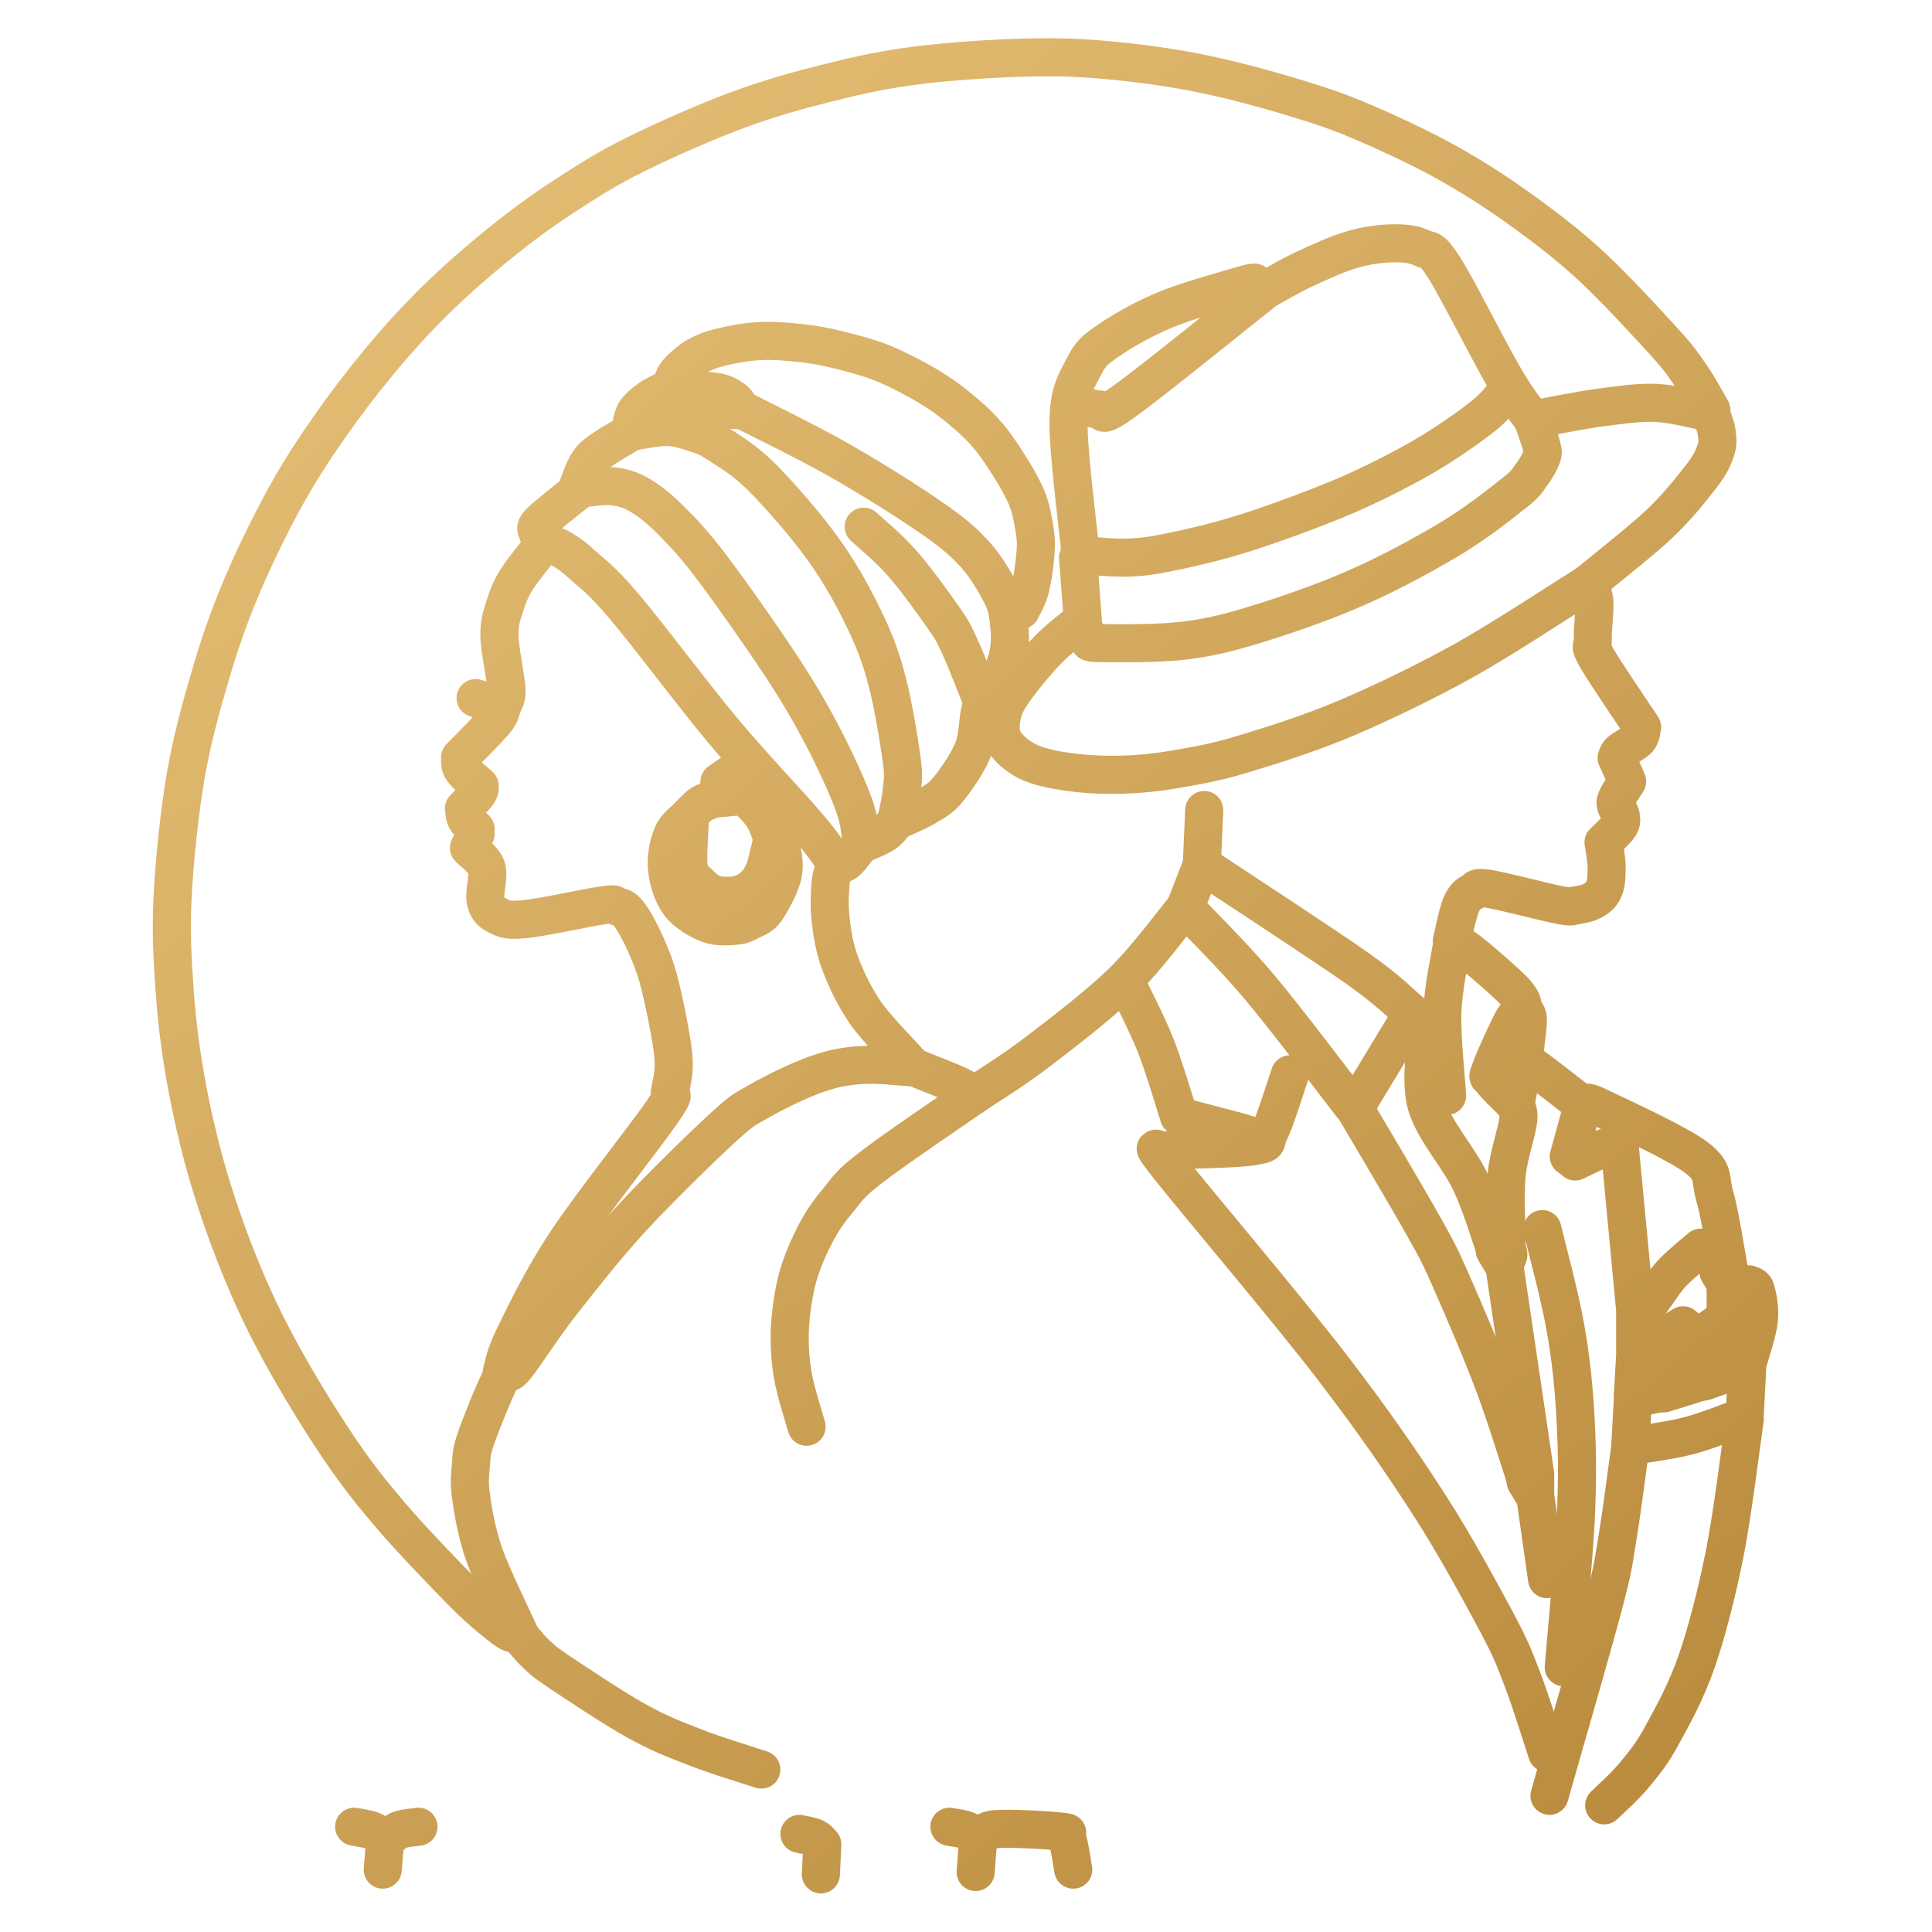
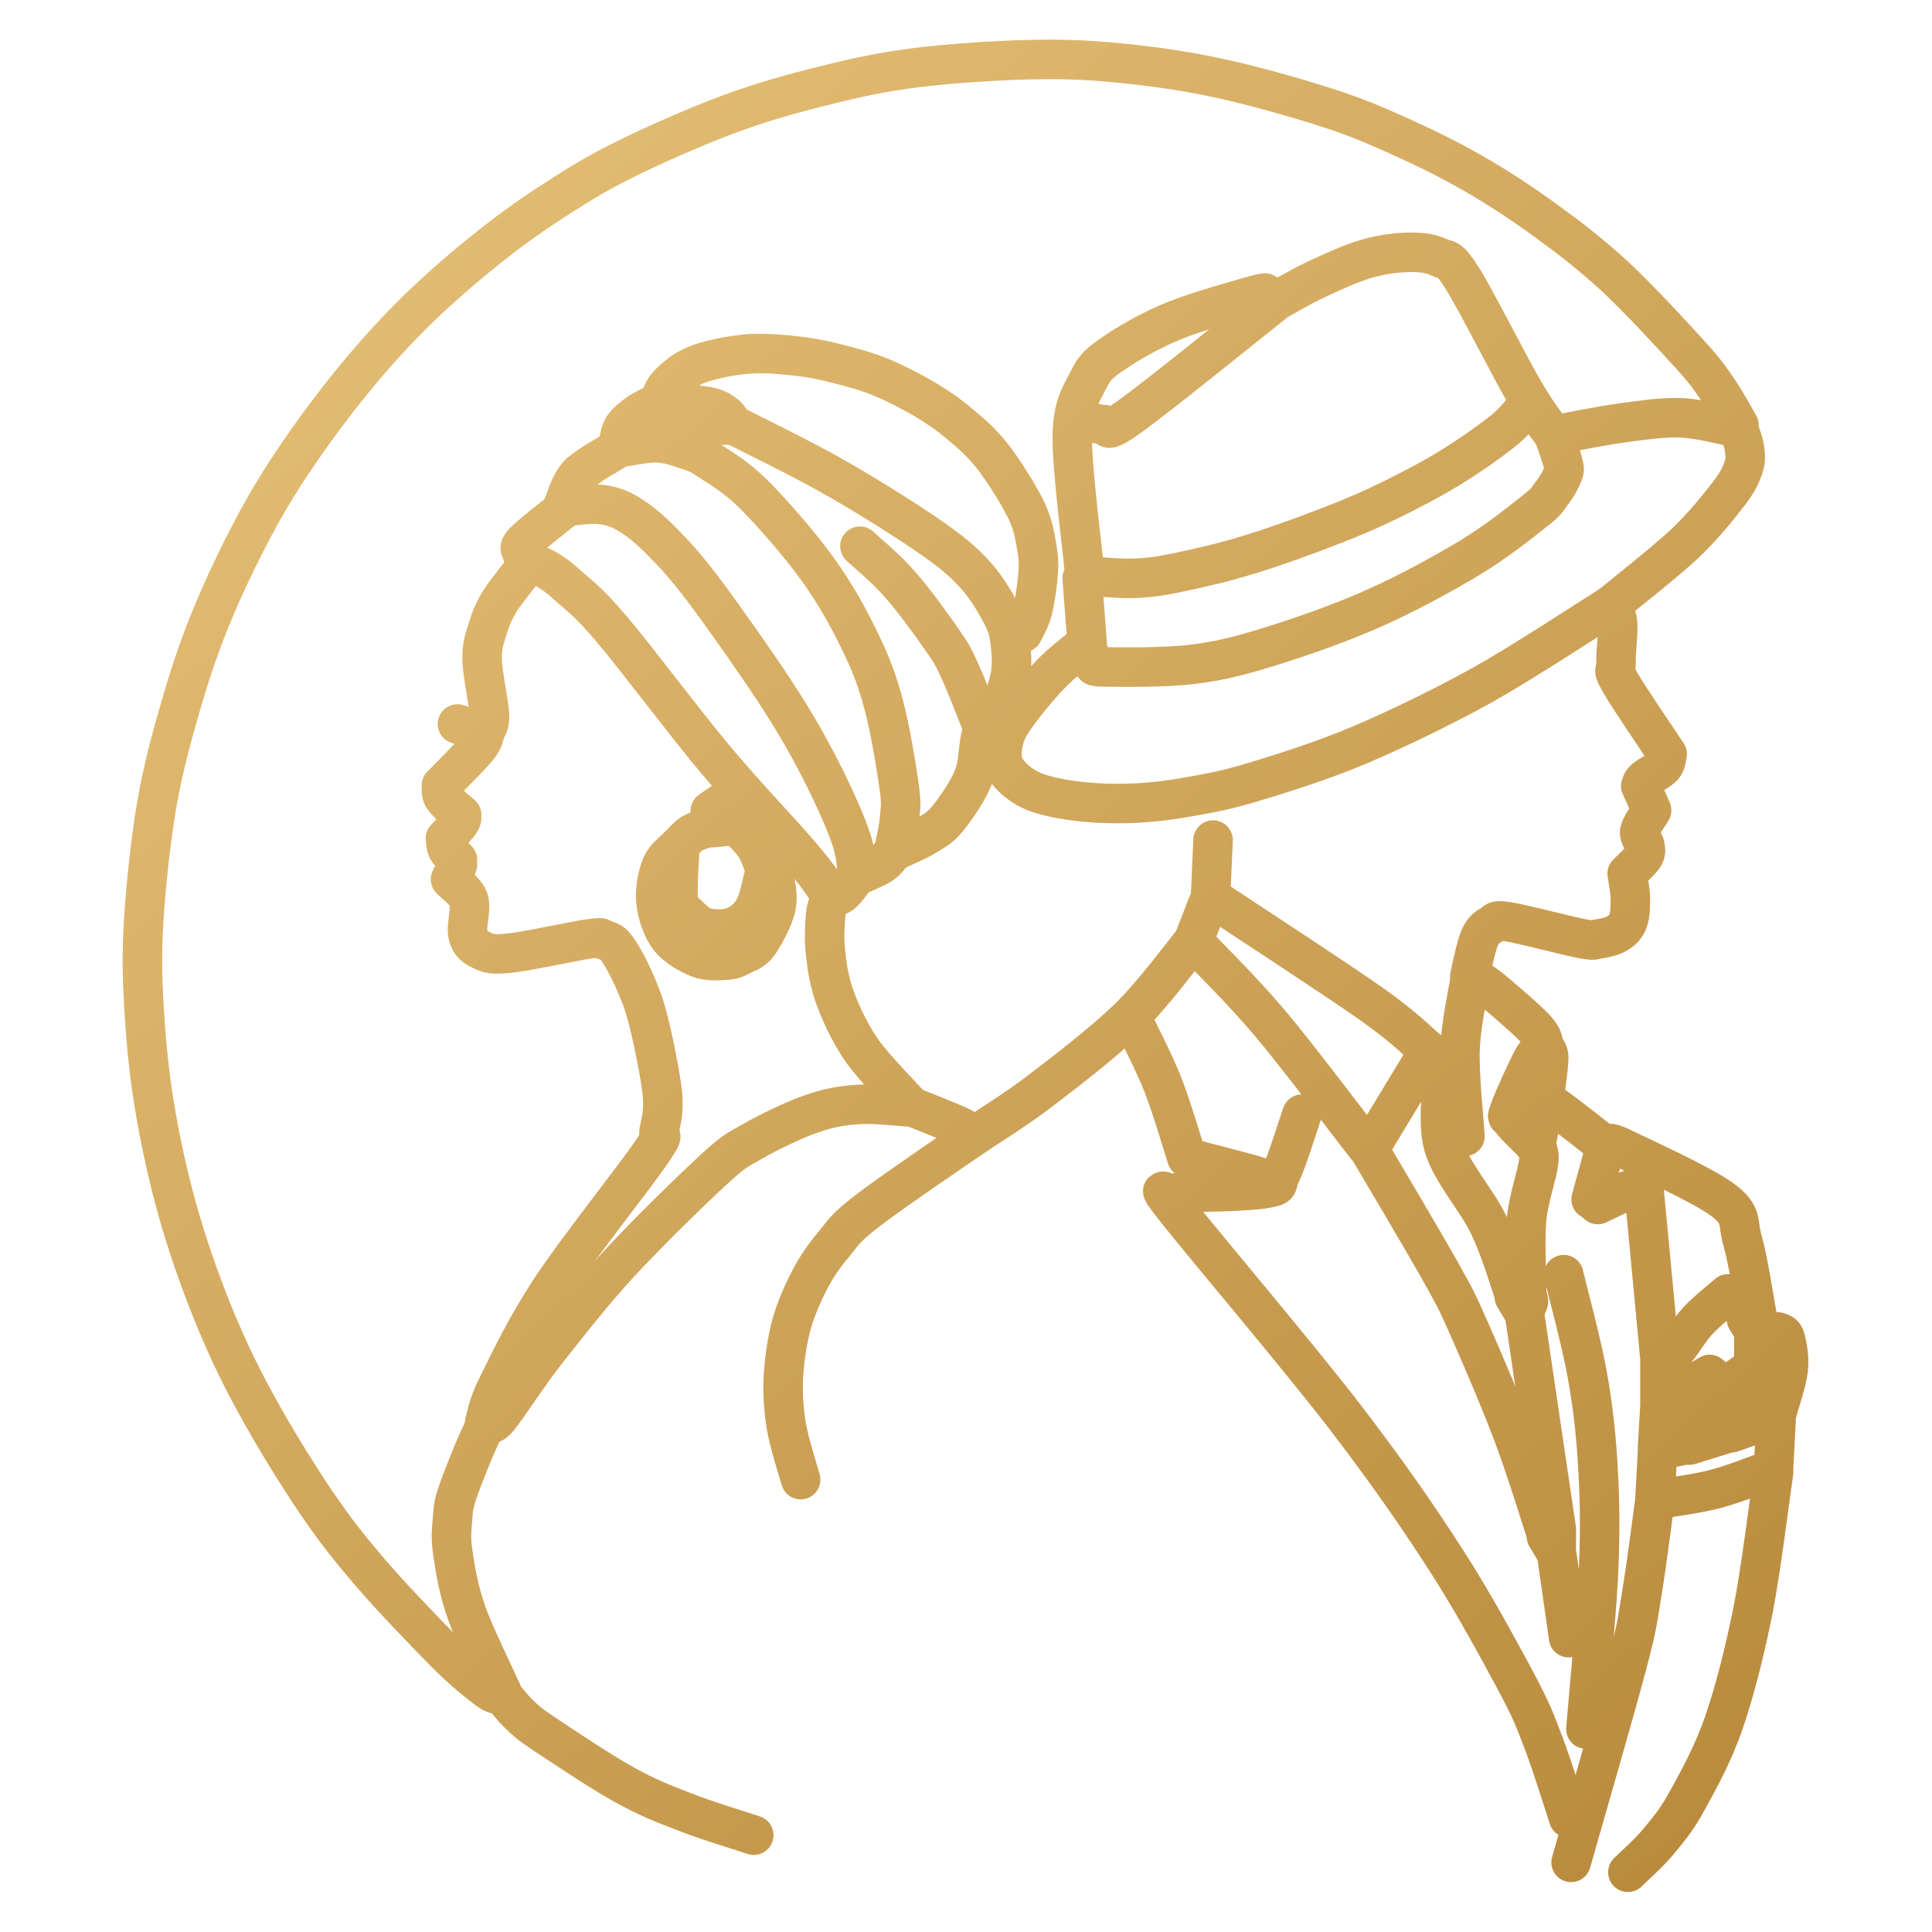
- <svg xmlns="http://www.w3.org/2000/svg" viewBox="84.26 61.81 811.39 811.39" fill="none" role="img" aria-label="LookFinesse">
+ <svg xmlns="http://www.w3.org/2000/svg" viewBox="98.76 61.81 782.39 782.39" fill="none" role="img" aria-label="LookFinesse">
  <defs>
-     <linearGradient id="oa-gold" x1="157.0" y1="86.0" x2="822.9" y2="849.0" gradientUnits="userSpaceOnUse">
+     <linearGradient id="oa-gold" x1="157.0" y1="86.0" x2="822.9" y2="820.0" gradientUnits="userSpaceOnUse">
      <stop offset="0%" stop-color="#E8C37A" />
      <stop offset="100%" stop-color="#B8893B" />
    </linearGradient>
  </defs>
  <g transform="translate(0 0)" fill="none" stroke="url(#oa-gold)" stroke-width="16" stroke-linecap="round" stroke-linejoin="round">
    <g id="woman">
-       <path data-group="woman" d="M 260.0 829.0 C 258.7 829.2 254.3 829.5 252.1 830.3 C 250.0 831.1 247.9 833.4 247.0 834.0" />
      <path data-group="woman" d="M 408.0 417.0 C 407.5 418.8 406.3 424.9 405.1 427.8 C 403.8 430.7 402.5 432.6 400.6 434.2 C 398.7 435.9 396.3 437.2 393.6 437.7 C 390.9 438.2 387.0 438.2 384.4 437.4 C 381.8 436.6 379.7 434.7 377.9 432.9 C 376.1 431.0 374.2 430.8 373.5 426.3 C 372.9 421.8 373.9 409.4 374.0 406.0" />
      <path data-group="woman" d="M 365.0 225.0 C 363.7 225.7 359.5 227.6 357.2 229.2 C 354.8 230.9 352.5 232.8 351.1 234.9 C 349.8 237.0 349.4 240.8 349.0 242.0" />
      <path data-group="woman" d="M 313.0 290.0 C 314.1 290.3 316.8 290.5 319.4 292.0 C 322.0 293.5 324.1 294.7 328.6 298.8 C 333.1 302.9 336.5 304.8 346.4 316.5 C 356.3 328.1 375.2 353.5 388.0 368.8 C 400.8 384.1 415.3 399.1 423.1 408.3 C 431.0 417.5 433.0 421.4 435.0 424.0" />
      <path data-group="woman" d="M 385.0 397.0 C 384.0 397.4 380.7 398.3 378.8 399.5 C 377.0 400.7 374.8 403.3 374.0 404.0" />
      <path data-group="woman" d="M 295.0 359.0 C 294.5 360.0 294.9 361.4 291.9 364.9 C 289.0 368.4 279.9 377.4 277.5 379.9 C 277.6 380.8 277.1 383.2 278.5 385.1 C 279.9 387.1 284.5 390.7 285.7 391.8 C 285.6 392.3 286.1 393.2 285.0 394.8 C 283.9 396.4 280.1 400.3 279.1 401.4 C 279.3 402.1 279.2 404.3 280.0 405.8 C 280.8 407.2 283.3 409.3 284.0 410.0" />
      <path data-group="woman" d="M 386.0 396.0 C 386.1 395.0 386.4 391.2 386.4 390.2 C 387.2 389.7 390.2 387.5 391.0 387.0" />
      <path data-group="woman" d="M 397.0 396.0 C 398.0 395.3 402.0 392.7 403.0 392.0" />
      <path data-group="woman" d="M 397.0 396.0 C 395.3 396.2 388.7 396.8 387.0 397.0" />
      <path data-group="woman" d="M 397.0 396.0 C 398.3 397.5 402.8 401.6 404.8 404.8 C 406.8 407.9 408.3 413.3 409.0 415.0" />
      <path data-group="woman" d="M 395.0 233.0 C 394.5 232.4 393.9 230.6 392.2 229.5 C 390.6 228.4 389.3 227.2 385.1 226.4 C 380.9 225.7 370.0 225.2 367.0 225.0" />
-       <path data-group="woman" d="M 429.0 849.0 C 429.1 846.9 429.5 838.5 429.6 836.4 C 429.1 835.9 428.0 834.3 426.4 833.6 C 424.8 832.8 421.1 832.3 420.0 832.0" />
      <path data-group="woman" d="M 348.0 244.0 C 345.5 245.7 336.5 250.4 333.0 254.0 C 329.5 257.7 328.0 264.0 327.0 266.0" />
-       <path data-group="woman" d="M 233.0 829.0 C 234.3 829.3 238.7 829.8 240.7 830.7 C 242.7 831.5 244.3 833.4 245.0 834.0" />
      <path data-group="woman" d="M 436.0 425.0 C 436.7 424.7 438.4 424.9 440.0 423.4 C 441.7 421.9 445.0 417.2 446.0 416.0" />
      <path data-group="woman" d="M 295.0 358.0 C 295.3 356.9 297.1 356.5 297.0 351.6 C 296.8 346.8 294.1 334.7 294.0 328.9 C 293.9 323.0 295.0 320.5 296.2 316.6 C 297.4 312.7 298.5 309.7 301.1 305.4 C 303.7 301.2 310.2 293.4 312.0 291.0" />
      <path data-group="woman" d="M 447.0 416.0 C 448.5 415.3 453.6 413.3 456.0 411.6 C 458.3 410.0 460.2 406.9 461.0 406.0" />
      <path data-group="woman" d="M 328.0 267.0 C 330.3 266.8 337.7 265.5 342.0 266.1 C 346.2 266.6 349.4 267.6 353.5 270.1 C 357.6 272.6 361.7 275.9 366.8 281.1 C 372.0 286.3 376.7 291.4 384.2 301.4 C 391.8 311.5 404.7 329.9 412.3 341.4 C 419.8 352.9 424.3 360.6 429.4 370.3 C 434.5 380.0 440.1 392.1 442.8 399.6 C 445.6 407.0 445.5 412.4 446.0 415.0" />
      <path data-group="woman" d="M 350.0 243.0 C 352.5 242.7 360.3 241.0 364.7 241.1 C 369.2 241.3 373.3 242.7 376.8 243.9 C 380.3 245.1 381.2 245.2 385.8 248.2 C 390.3 251.2 396.7 254.7 404.1 262.1 C 411.4 269.4 422.7 282.3 429.8 292.2 C 436.9 302.0 442.4 312.0 446.8 321.1 C 451.3 330.3 454.0 337.2 456.6 347.1 C 459.3 357.0 461.8 372.7 462.9 380.5 C 464.0 388.2 463.3 389.5 463.0 393.6 C 462.7 397.7 461.3 403.1 461.0 405.0" />
-       <path data-group="woman" d="M 246.0 835.0 C 245.8 837.0 245.2 845.0 245.0 847.0" />
      <path data-group="woman" d="M 497.0 357.0 C 495.4 353.1 490.2 339.4 487.4 333.4 C 484.6 327.3 484.3 326.7 480.2 320.8 C 476.1 314.9 468.4 304.2 462.8 298.0 C 457.3 291.7 449.6 285.5 447.0 283.0" />
      <path data-group="woman" d="M 366.0 224.0 C 366.5 223.0 367.1 220.1 369.0 218.0 C 370.8 215.9 374.0 213.2 377.0 211.4 C 380.1 209.7 382.9 208.6 387.4 207.5 C 392.0 206.4 398.4 205.2 404.4 205.0 C 410.3 204.8 417.4 205.5 423.1 206.2 C 428.8 206.9 433.2 207.9 438.6 209.3 C 444.0 210.7 449.8 212.2 455.6 214.6 C 461.4 217.0 468.1 220.5 473.4 223.6 C 478.7 226.8 482.8 229.6 487.4 233.5 C 492.0 237.3 496.4 241.1 501.0 247.0 C 505.5 252.9 511.6 262.6 514.6 268.9 C 517.6 275.3 518.1 280.7 518.9 285.2 C 519.6 289.7 519.3 291.9 519.0 295.9 C 518.6 300.0 517.8 305.7 516.8 309.4 C 515.8 313.1 513.6 316.6 513.0 318.0" />
      <path data-group="woman" d="M 373.0 405.0 C 371.9 406.3 368.0 408.9 366.6 412.5 C 365.1 416.2 363.8 422.1 364.4 426.9 C 364.9 431.8 366.8 437.7 369.7 441.5 C 372.6 445.3 377.9 448.3 381.8 449.8 C 385.7 451.3 390.2 450.8 393.1 450.6 C 396.0 450.4 397.3 449.6 399.4 448.5 C 401.6 447.4 403.7 447.0 405.9 444.0 C 408.1 440.9 411.7 434.1 412.8 430.0 C 413.9 426.0 413.2 421.8 412.7 419.4 C 412.2 417.1 410.5 416.6 410.0 416.0" />
      <path data-group="woman" d="M 361.0 236.0 C 362.5 235.7 364.1 234.3 369.8 234.0 C 375.4 233.7 390.8 234.0 395.0 234.0" />
      <path data-group="woman" d="M 294.0 358.0 C 292.3 357.5 285.7 355.5 284.0 355.0" />
      <path data-group="woman" d="M 295.0 638.0 C 295.9 635.4 296.0 631.4 300.6 622.3 C 305.1 613.2 311.9 598.8 322.2 583.3 C 332.5 567.7 354.9 539.6 362.2 529.0 C 369.4 518.4 364.9 523.8 365.7 519.7 C 366.5 515.6 367.7 512.1 367.0 504.6 C 366.2 497.1 363.2 482.4 361.2 474.6 C 359.2 466.8 357.3 462.8 355.2 457.9 C 353.0 453.0 350.1 447.8 348.1 445.3 C 346.1 442.7 345.1 443.0 343.3 442.5 C 341.6 441.9 344.1 441.1 337.5 442.0 C 331.0 442.9 311.4 447.3 304.0 447.9 C 296.5 448.6 295.5 447.4 292.8 446.1 C 290.2 444.8 288.9 443.3 288.2 440.0 C 287.5 436.7 289.7 430.0 288.6 426.3 C 287.4 422.6 282.4 419.3 281.2 417.9 C 281.7 417.0 283.5 413.0 284.0 412.0" />
      <path data-group="woman" d="M 404.0 805.0 C 399.3 803.4 384.3 798.9 375.6 795.4 C 366.8 792.0 360.8 789.7 351.3 784.4 C 341.9 779.2 326.1 768.6 319.0 763.9 C 312.0 759.2 311.9 758.7 309.1 756.1 C 306.2 753.4 303.2 749.3 302.0 748.0" />
      <path data-group="woman" d="M 327.0 268.0 C 324.3 270.2 313.8 278.3 311.0 281.2 C 308.2 284.1 310.0 284.3 310.1 285.6 C 310.3 286.8 311.7 288.4 312.0 289.0" />
      <path data-group="woman" d="M 462.0 406.0 C 463.8 405.1 469.6 402.7 473.0 400.7 C 476.3 398.6 478.8 397.7 482.1 393.8 C 485.4 389.8 490.6 382.5 492.9 376.7 C 495.3 370.9 494.8 363.0 496.3 358.9 C 497.7 354.8 499.8 355.8 501.7 352.1 C 503.6 348.4 506.7 341.6 507.7 336.6 C 508.8 331.7 508.4 326.5 507.9 322.4 C 507.4 318.2 507.1 316.1 504.9 311.6 C 502.6 307.2 499.1 300.8 494.5 295.5 C 489.8 290.3 486.3 286.9 476.8 280.2 C 467.4 273.6 451.3 263.4 437.8 255.7 C 424.3 247.9 403.0 237.6 396.0 234.0" />
      <path data-group="woman" d="M 302.0 747.0 C 299.6 741.6 290.9 724.0 287.6 714.6 C 284.3 705.1 283.0 696.7 282.1 690.4 C 281.2 684.2 281.7 681.3 282.0 677.3 C 282.4 673.2 282.0 672.3 284.1 666.1 C 286.2 660.0 291.9 645.6 294.7 640.5 C 297.5 635.5 296.5 641.1 300.8 635.8 C 305.0 630.6 311.9 619.5 320.1 609.0 C 328.3 598.6 338.5 585.5 349.7 573.3 C 361.0 561.1 378.6 543.9 387.5 535.7 C 396.5 527.5 396.6 528.0 403.2 524.2 C 409.8 520.4 420.1 515.4 427.3 512.9 C 434.4 510.4 439.7 509.5 446.1 509.1 C 452.6 508.6 462.7 509.8 466.0 510.0" />
    </g>
    <g id="gentleman">
      <path data-group="gentleman" d="M 770.0 648.0 C 770.2 645.2 770.8 633.8 771.0 631.0" />
      <path data-group="gentleman" d="M 725.0 487.0 C 725.2 487.7 726.1 487.9 725.9 491.4 C 725.7 494.9 724.3 505.2 724.0 508.0" />
-       <path data-group="gentleman" d="M 535.0 847.0 C 534.6 844.8 533.4 836.3 532.4 833.7 C 531.5 831.0 534.5 831.6 529.4 831.0 C 524.4 830.4 507.9 829.5 502.3 830.0 C 496.7 830.5 497.0 833.3 496.0 834.0" />
      <path data-group="gentleman" d="M 557.0 474.0 C 559.1 478.5 566.0 491.7 569.7 501.1 C 573.4 510.6 577.8 525.7 579.4 530.6 C 584.2 531.9 602.8 536.5 608.3 538.3 C 613.7 540.0 611.4 540.5 612.0 541.0" />
      <path data-group="gentleman" d="M 717.0 584.0 C 717.0 579.2 716.2 563.9 717.0 555.2 C 717.9 546.6 721.4 537.1 721.9 532.0 C 722.4 527.0 720.3 526.2 720.0 525.0" />
      <path data-group="gentleman" d="M 770.0 650.0 C 769.8 653.0 769.2 665.0 769.0 668.0" />
      <path data-group="gentleman" d="M 809.0 604.0 C 809.0 605.8 809.0 613.2 809.0 615.0" />
      <path data-group="gentleman" d="M 717.0 586.0 C 717.1 586.5 717.9 588.1 717.7 589.1 C 717.5 590.1 716.3 591.5 716.0 592.0" />
      <path data-group="gentleman" d="M 735.0 816.0 C 738.7 802.8 752.7 754.7 757.5 736.5 C 762.3 718.3 761.8 717.9 763.7 706.7 C 765.6 695.4 768.1 675.3 769.0 669.0" />
-       <path data-group="gentleman" d="M 495.0 834.0 C 494.2 833.4 492.4 831.4 490.4 830.6 C 488.4 829.7 484.2 829.3 483.0 829.0" />
      <path data-group="gentleman" d="M 694.0 457.0 C 694.6 454.5 696.4 445.3 697.9 441.8 C 699.4 438.3 701.0 437.3 703.0 436.2 C 704.9 435.1 703.6 434.2 709.6 435.1 C 715.7 436.1 733.1 440.7 739.2 441.9 C 745.3 443.0 743.9 442.3 746.4 442.0 C 748.8 441.6 751.9 441.0 753.8 439.7 C 755.8 438.5 757.3 437.0 758.1 434.6 C 759.0 432.2 759.0 428.5 759.0 425.3 C 758.9 422.2 757.9 417.2 757.7 415.6 C 758.8 414.4 763.1 410.6 764.3 408.7 C 765.5 406.9 765.1 406.0 764.9 404.3 C 764.6 402.6 762.4 400.8 762.8 398.4 C 763.3 396.1 766.8 391.4 767.6 390.0 C 766.9 388.3 764.0 381.7 763.2 380.1 C 763.5 379.6 763.4 378.6 764.9 377.3 C 766.4 376.0 770.7 373.9 772.2 372.3 C 773.7 370.6 773.6 368.0 773.9 367.2 C 770.7 362.3 758.2 344.1 754.7 337.9 C 751.3 331.8 753.4 334.3 753.2 330.3 C 753.0 326.3 754.2 317.8 753.8 313.9 C 753.4 310.1 751.5 308.2 751.0 307.0" />
      <path data-group="gentleman" d="M 810.0 603.0 C 811.5 602.7 817.3 601.5 818.7 601.2 C 819.2 601.7 821.1 601.3 821.7 603.8 C 822.4 606.4 823.5 611.3 822.9 616.5 C 822.3 621.7 818.8 631.9 818.0 635.0" />
      <path data-group="gentleman" d="M 590.0 402.0 C 589.8 405.8 589.2 421.2 589.0 425.0" />
      <path data-group="gentleman" d="M 694.0 459.0 C 693.3 463.7 690.3 476.8 690.0 487.3 C 689.7 497.8 691.7 516.2 692.0 522.0" />
      <path data-group="gentleman" d="M 729.0 682.0 C 729.0 683.0 729.0 687.0 729.0 688.0" />
      <path data-group="gentleman" d="M 810.0 594.0 C 810.1 594.5 811.0 596.0 810.9 597.2 C 810.7 598.3 809.3 600.4 809.0 601.0" />
      <path data-group="gentleman" d="M 721.0 524.0 C 721.5 521.5 723.5 511.5 724.0 509.0" />
      <path data-group="gentleman" d="M 712.0 587.0 C 712.5 587.8 714.5 591.2 715.0 592.0" />
      <path data-group="gentleman" d="M 781.0 647.0 C 779.3 647.3 772.7 648.7 771.0 649.0" />
      <path data-group="gentleman" d="M 539.0 322.0 C 538.7 317.7 537.3 300.3 537.0 296.0" />
      <path data-group="gentleman" d="M 748.0 525.0 C 744.8 522.5 732.7 513.0 728.9 510.3 C 725.1 507.6 725.6 509.2 725.0 509.0" />
      <path data-group="gentleman" d="M 729.0 690.0 C 729.8 695.8 733.2 719.2 734.0 725.0" />
      <path data-group="gentleman" d="M 818.0 637.0 C 817.8 640.2 817.2 652.8 817.0 656.0" />
      <path data-group="gentleman" d="M 749.0 526.0 C 748.0 529.6 744.1 543.9 743.1 547.5 C 743.6 547.8 745.4 549.2 745.8 549.6 C 748.1 548.5 756.8 544.2 759.9 543.2 C 763.0 542.2 763.7 543.3 764.5 543.3 C 765.6 554.8 769.9 600.6 771.0 612.0" />
      <path data-group="gentleman" d="M 678.0 488.0 C 678.8 489.0 681.9 487.5 682.8 493.8 C 683.7 500.2 680.3 515.3 683.4 526.0 C 686.6 536.7 697.0 548.0 701.7 558.0 C 706.5 568.0 710.3 581.3 712.0 586.0" />
      <path data-group="gentleman" d="M 729.0 681.0 C 726.8 666.3 718.2 607.7 716.0 593.0" />
      <path data-group="gentleman" d="M 800.0 642.0 C 802.8 641.0 814.2 637.0 817.0 636.0" />
      <path data-group="gentleman" d="M 810.0 593.0 C 809.1 588.2 806.6 571.6 804.4 564.1 C 802.2 556.6 804.7 554.2 796.9 548.1 C 789.0 542.0 765.3 531.3 757.5 527.5 C 749.7 523.6 751.2 525.4 750.0 525.0" />
      <path data-group="gentleman" d="M 538.0 323.0 C 535.6 325.0 528.5 330.3 523.9 335.2 C 519.2 340.0 513.0 347.7 509.9 352.2 C 506.7 356.7 505.9 358.9 505.1 362.2 C 504.4 365.5 504.1 369.0 505.4 372.0 C 506.7 375.0 510.0 378.1 513.2 380.1 C 516.4 382.2 519.8 383.4 524.6 384.5 C 529.3 385.6 535.7 386.5 541.6 386.9 C 547.4 387.3 553.5 387.3 559.5 387.0 C 565.6 386.6 570.2 386.2 577.8 384.9 C 585.5 383.5 593.4 382.4 605.3 378.8 C 617.3 375.2 633.7 370.1 649.4 363.5 C 665.0 356.8 682.3 348.5 699.3 339.1 C 716.2 329.6 742.4 312.3 751.0 307.0" />
      <path data-group="gentleman" d="M 539.0 295.0 C 542.1 295.2 551.6 296.2 557.8 296.0 C 563.9 295.8 568.3 295.2 576.0 293.6 C 583.7 292.0 594.0 289.7 604.3 286.5 C 614.6 283.4 628.1 278.5 637.8 274.7 C 647.4 271.0 654.0 268.1 662.2 264.1 C 670.3 260.1 679.0 255.6 686.7 250.8 C 694.3 246.1 702.8 240.1 708.1 235.8 C 713.3 231.5 716.3 226.8 718.0 225.0" />
      <path data-group="gentleman" d="M 772.0 613.0 C 772.9 612.3 775.0 611.3 777.4 608.6 C 779.7 605.9 782.8 600.5 786.3 596.7 C 789.8 592.9 796.5 587.6 798.5 585.8 C 799.2 585.9 801.6 586.4 802.3 586.6 C 802.9 588.0 805.4 593.6 806.0 595.0" />
      <path data-group="gentleman" d="M 803.0 236.0 C 803.4 237.2 804.9 240.9 805.2 243.4 C 805.5 245.9 805.9 248.0 804.8 251.1 C 803.7 254.1 802.8 256.6 798.8 261.8 C 794.8 266.9 789.0 274.4 781.0 282.0 C 773.0 289.5 756.0 302.8 751.0 307.0" />
      <path data-group="gentleman" d="M 799.0 641.0 C 800.7 637.0 807.3 621.0 809.0 617.0" />
      <path data-group="gentleman" d="M 677.0 488.0 C 673.2 494.3 657.8 519.7 654.0 526.0" />
      <path data-group="gentleman" d="M 652.0 526.0 C 645.5 517.7 624.7 490.0 613.0 476.1 C 601.3 462.3 587.2 448.5 582.0 443.0" />
      <path data-group="gentleman" d="M 723.0 487.0 C 722.4 487.6 721.5 486.9 719.3 490.9 C 717.2 494.9 711.6 507.0 710.2 511.1 C 708.7 515.2 709.3 513.3 710.8 515.5 C 712.3 517.6 717.6 522.6 719.0 524.0" />
      <path data-group="gentleman" d="M 758.0 820.0 C 760.1 817.9 766.6 812.2 770.7 807.2 C 774.7 802.3 778.0 798.5 782.3 790.5 C 786.7 782.5 792.5 772.1 796.9 759.3 C 801.3 746.5 805.3 730.7 808.7 713.8 C 812.0 696.9 815.6 667.3 817.0 658.0" />
      <path data-group="gentleman" d="M 695.0 458.0 C 696.0 458.5 697.4 458.4 700.9 461.1 C 704.4 463.7 712.4 470.7 716.0 474.0 C 719.6 477.3 721.2 478.9 722.5 480.9 C 723.9 482.9 723.8 485.1 724.0 486.0" />
      <path data-group="gentleman" d="M 614.0 185.0 C 604.3 192.6 567.5 222.5 556.1 230.6 C 544.7 238.7 548.8 233.6 545.4 233.7 C 542.1 233.7 537.6 231.4 536.0 231.0" />
      <path data-group="gentleman" d="M 771.0 629.0 C 771.0 626.5 771.0 616.5 771.0 614.0" />
-       <path data-group="gentleman" d="M 494.0 848.0 C 494.2 845.8 494.8 837.2 495.0 835.0" />
      <path data-group="gentleman" d="M 589.0 425.0 C 587.8 428.0 583.2 440.0 582.0 443.0" />
      <path data-group="gentleman" d="M 589.0 425.0 C 599.8 432.2 639.2 457.9 653.9 468.2 C 668.6 478.6 673.1 483.9 677.0 487.0" />
      <path data-group="gentleman" d="M 799.0 642.0 C 796.3 642.8 785.7 646.2 783.0 647.0" />
      <path data-group="gentleman" d="M 770.0 669.0 C 773.9 668.3 785.8 666.8 793.4 664.8 C 801.1 662.8 812.2 658.3 816.0 657.0" />
      <path data-group="gentleman" d="M 572.0 546.0 C 572.7 547.1 564.1 537.9 575.9 552.8 C 587.8 567.7 625.1 611.8 643.2 635.3 C 661.2 658.8 672.9 675.8 684.5 693.8 C 696.1 711.8 706.3 731.0 712.9 743.2 C 719.4 755.5 720.3 758.4 723.8 767.5 C 727.3 776.6 732.3 792.9 734.0 798.0" />
      <path data-group="gentleman" d="M 725.0 684.0 C 725.5 684.8 727.5 688.2 728.0 689.0" />
      <path data-group="gentleman" d="M 741.0 762.0 C 741.8 751.7 745.1 717.7 746.0 700.5 C 746.8 683.2 746.7 672.0 746.0 658.5 C 745.3 645.0 744.1 632.9 741.7 619.4 C 739.4 606.0 733.6 584.9 732.0 578.0" />
      <path data-group="gentleman" d="M 802.0 235.0 C 798.3 234.3 787.4 231.4 779.7 231.0 C 771.9 230.7 763.9 232.0 755.3 233.1 C 746.7 234.3 732.6 237.2 728.0 238.0" />
      <path data-group="gentleman" d="M 806.0 596.0 C 806.5 596.8 808.5 600.2 809.0 601.0" />
      <path data-group="gentleman" d="M 539.0 324.0 C 539.4 325.0 540.2 328.7 541.4 330.1 C 542.7 331.4 539.8 331.8 546.6 331.9 C 553.4 332.0 570.8 332.2 582.0 330.8 C 593.3 329.4 601.6 327.2 613.8 323.4 C 626.0 319.6 642.1 314.0 655.4 308.0 C 668.7 302.1 683.1 294.2 693.8 287.8 C 704.5 281.3 714.2 273.6 719.7 269.2 C 725.3 264.9 725.3 264.1 727.2 261.5 C 729.2 259.0 730.9 255.8 731.7 253.8 C 732.4 251.7 732.3 251.9 731.7 249.3 C 731.1 246.6 728.6 239.9 728.0 238.0" />
      <path data-group="gentleman" d="M 725.0 683.0 C 722.8 676.5 717.1 657.7 712.0 644.0 C 706.9 630.3 699.1 612.1 694.2 601.0 C 689.2 589.8 689.2 589.4 682.3 577.1 C 675.4 564.8 657.9 535.3 653.0 527.0" />
      <path data-group="gentleman" d="M 772.0 630.0 C 775.2 628.1 787.9 620.4 791.1 618.4 C 791.4 618.7 792.5 619.5 792.8 619.8 C 792.7 621.0 792.1 625.8 792.0 627.0" />
      <path data-group="gentleman" d="M 538.0 294.0 C 537.2 284.7 532.8 251.5 533.0 238.5 C 533.2 225.5 536.7 221.5 539.4 215.9 C 542.2 210.3 543.9 208.9 549.7 204.9 C 555.5 200.9 564.6 195.6 574.2 191.7 C 583.8 187.8 600.9 183.1 607.1 181.3 C 613.3 179.6 610.4 181.0 611.5 181.4 C 612.7 181.9 613.6 183.6 614.0 184.0" />
      <path data-group="gentleman" d="M 808.0 616.0 C 805.3 618.1 796.1 623.7 791.8 628.7 C 787.5 633.7 783.6 643.1 782.0 646.0" />
      <path data-group="gentleman" d="M 626.0 513.0 C 624.6 517.0 620.0 532.0 617.5 537.1 C 614.9 542.1 618.2 541.8 610.7 543.2 C 603.1 544.5 578.4 544.7 572.0 545.0" />
      <path data-group="gentleman" d="M 615.0 184.0 C 617.8 182.5 625.5 177.9 631.7 175.0 C 637.9 172.1 645.9 168.4 652.2 166.6 C 658.4 164.8 664.2 164.1 669.1 164.0 C 674.0 163.9 677.9 164.3 681.5 166.0 C 685.1 167.7 685.1 165.4 690.9 174.4 C 696.6 183.5 709.8 209.8 716.0 220.4 C 722.2 231.0 726.0 235.1 728.0 238.0" />
    </g>
    <g id="back">
      <path data-group="back" d="M 423.0 661.0 C 422.0 657.4 418.4 646.3 417.2 639.4 C 416.1 632.5 415.7 626.4 416.0 619.5 C 416.4 612.6 417.5 604.7 419.3 598.1 C 421.2 591.4 424.1 585.0 426.9 579.6 C 429.8 574.2 432.6 570.2 436.5 565.6 C 440.3 561.0 440.6 559.4 450.1 552.1 C 459.5 544.8 485.8 527.0 493.0 522.0" />
      <path data-group="back" d="M 493.0 522.0 C 492.1 521.3 491.6 520.0 487.5 518.0 C 483.3 516.0 471.2 511.3 468.0 510.0" />
      <path data-group="back" d="M 435.0 426.0 C 434.7 427.1 433.4 428.8 433.1 432.4 C 432.8 436.1 432.4 442.2 433.1 447.9 C 433.7 453.6 434.7 460.1 437.2 466.6 C 439.7 473.2 443.0 480.3 447.9 487.4 C 452.9 494.4 463.8 505.4 467.0 509.0" />
      <path data-group="back" d="M 493.0 522.0 C 497.5 518.9 509.7 511.5 520.1 503.5 C 530.6 495.5 545.6 484.0 555.9 474.0 C 566.2 463.9 577.6 448.2 582.0 443.0" />
    </g>
    <g id="arc">
      <path data-group="arc" d="M 301.0 748.0 C 300.2 747.6 299.6 748.6 295.9 745.8 C 292.3 743.0 287.1 739.1 279.2 731.2 C 271.3 723.2 257.1 708.5 248.4 698.3 C 239.7 688.1 234.5 681.5 226.7 670.1 C 219.0 658.7 209.2 642.8 202.2 629.9 C 195.1 617.0 189.9 605.7 184.6 592.7 C 179.4 579.7 174.5 565.7 170.6 551.8 C 166.7 537.8 163.4 522.7 161.2 508.9 C 158.9 495.0 157.7 481.1 157.0 468.6 C 156.3 456.1 156.2 447.2 157.0 433.8 C 157.9 420.3 159.7 402.5 162.2 387.9 C 164.7 373.4 168.4 359.7 172.3 346.5 C 176.1 333.3 180.2 321.4 185.5 308.8 C 190.8 296.2 197.7 282.1 203.9 270.8 C 210.1 259.6 215.8 250.9 222.5 241.3 C 229.2 231.7 236.6 222.0 244.1 213.0 C 251.5 204.1 258.8 196.1 267.2 187.8 C 275.6 179.6 285.4 171.0 294.4 163.8 C 303.4 156.5 311.7 150.4 321.1 144.3 C 330.6 138.1 339.0 132.7 351.1 126.7 C 363.2 120.7 380.1 113.2 393.8 108.1 C 407.5 103.0 420.6 99.4 433.3 96.3 C 446.0 93.1 456.4 90.9 469.9 89.2 C 483.4 87.5 500.9 86.4 514.2 86.0 C 527.5 85.7 536.8 85.9 549.7 87.1 C 562.6 88.3 577.3 90.2 591.6 93.3 C 605.9 96.3 623.6 101.4 635.8 105.3 C 648.0 109.2 654.8 112.2 664.7 116.6 C 674.7 121.1 685.5 126.3 695.5 132.1 C 705.5 137.8 715.3 144.3 724.8 151.2 C 734.3 158.1 742.9 164.7 752.7 173.7 C 762.4 182.7 776.2 197.7 783.2 205.4 C 790.2 213.1 791.3 215.2 794.6 219.9 C 797.9 224.7 801.6 231.7 803.0 234.0" />
    </g>
  </g>
</svg>
